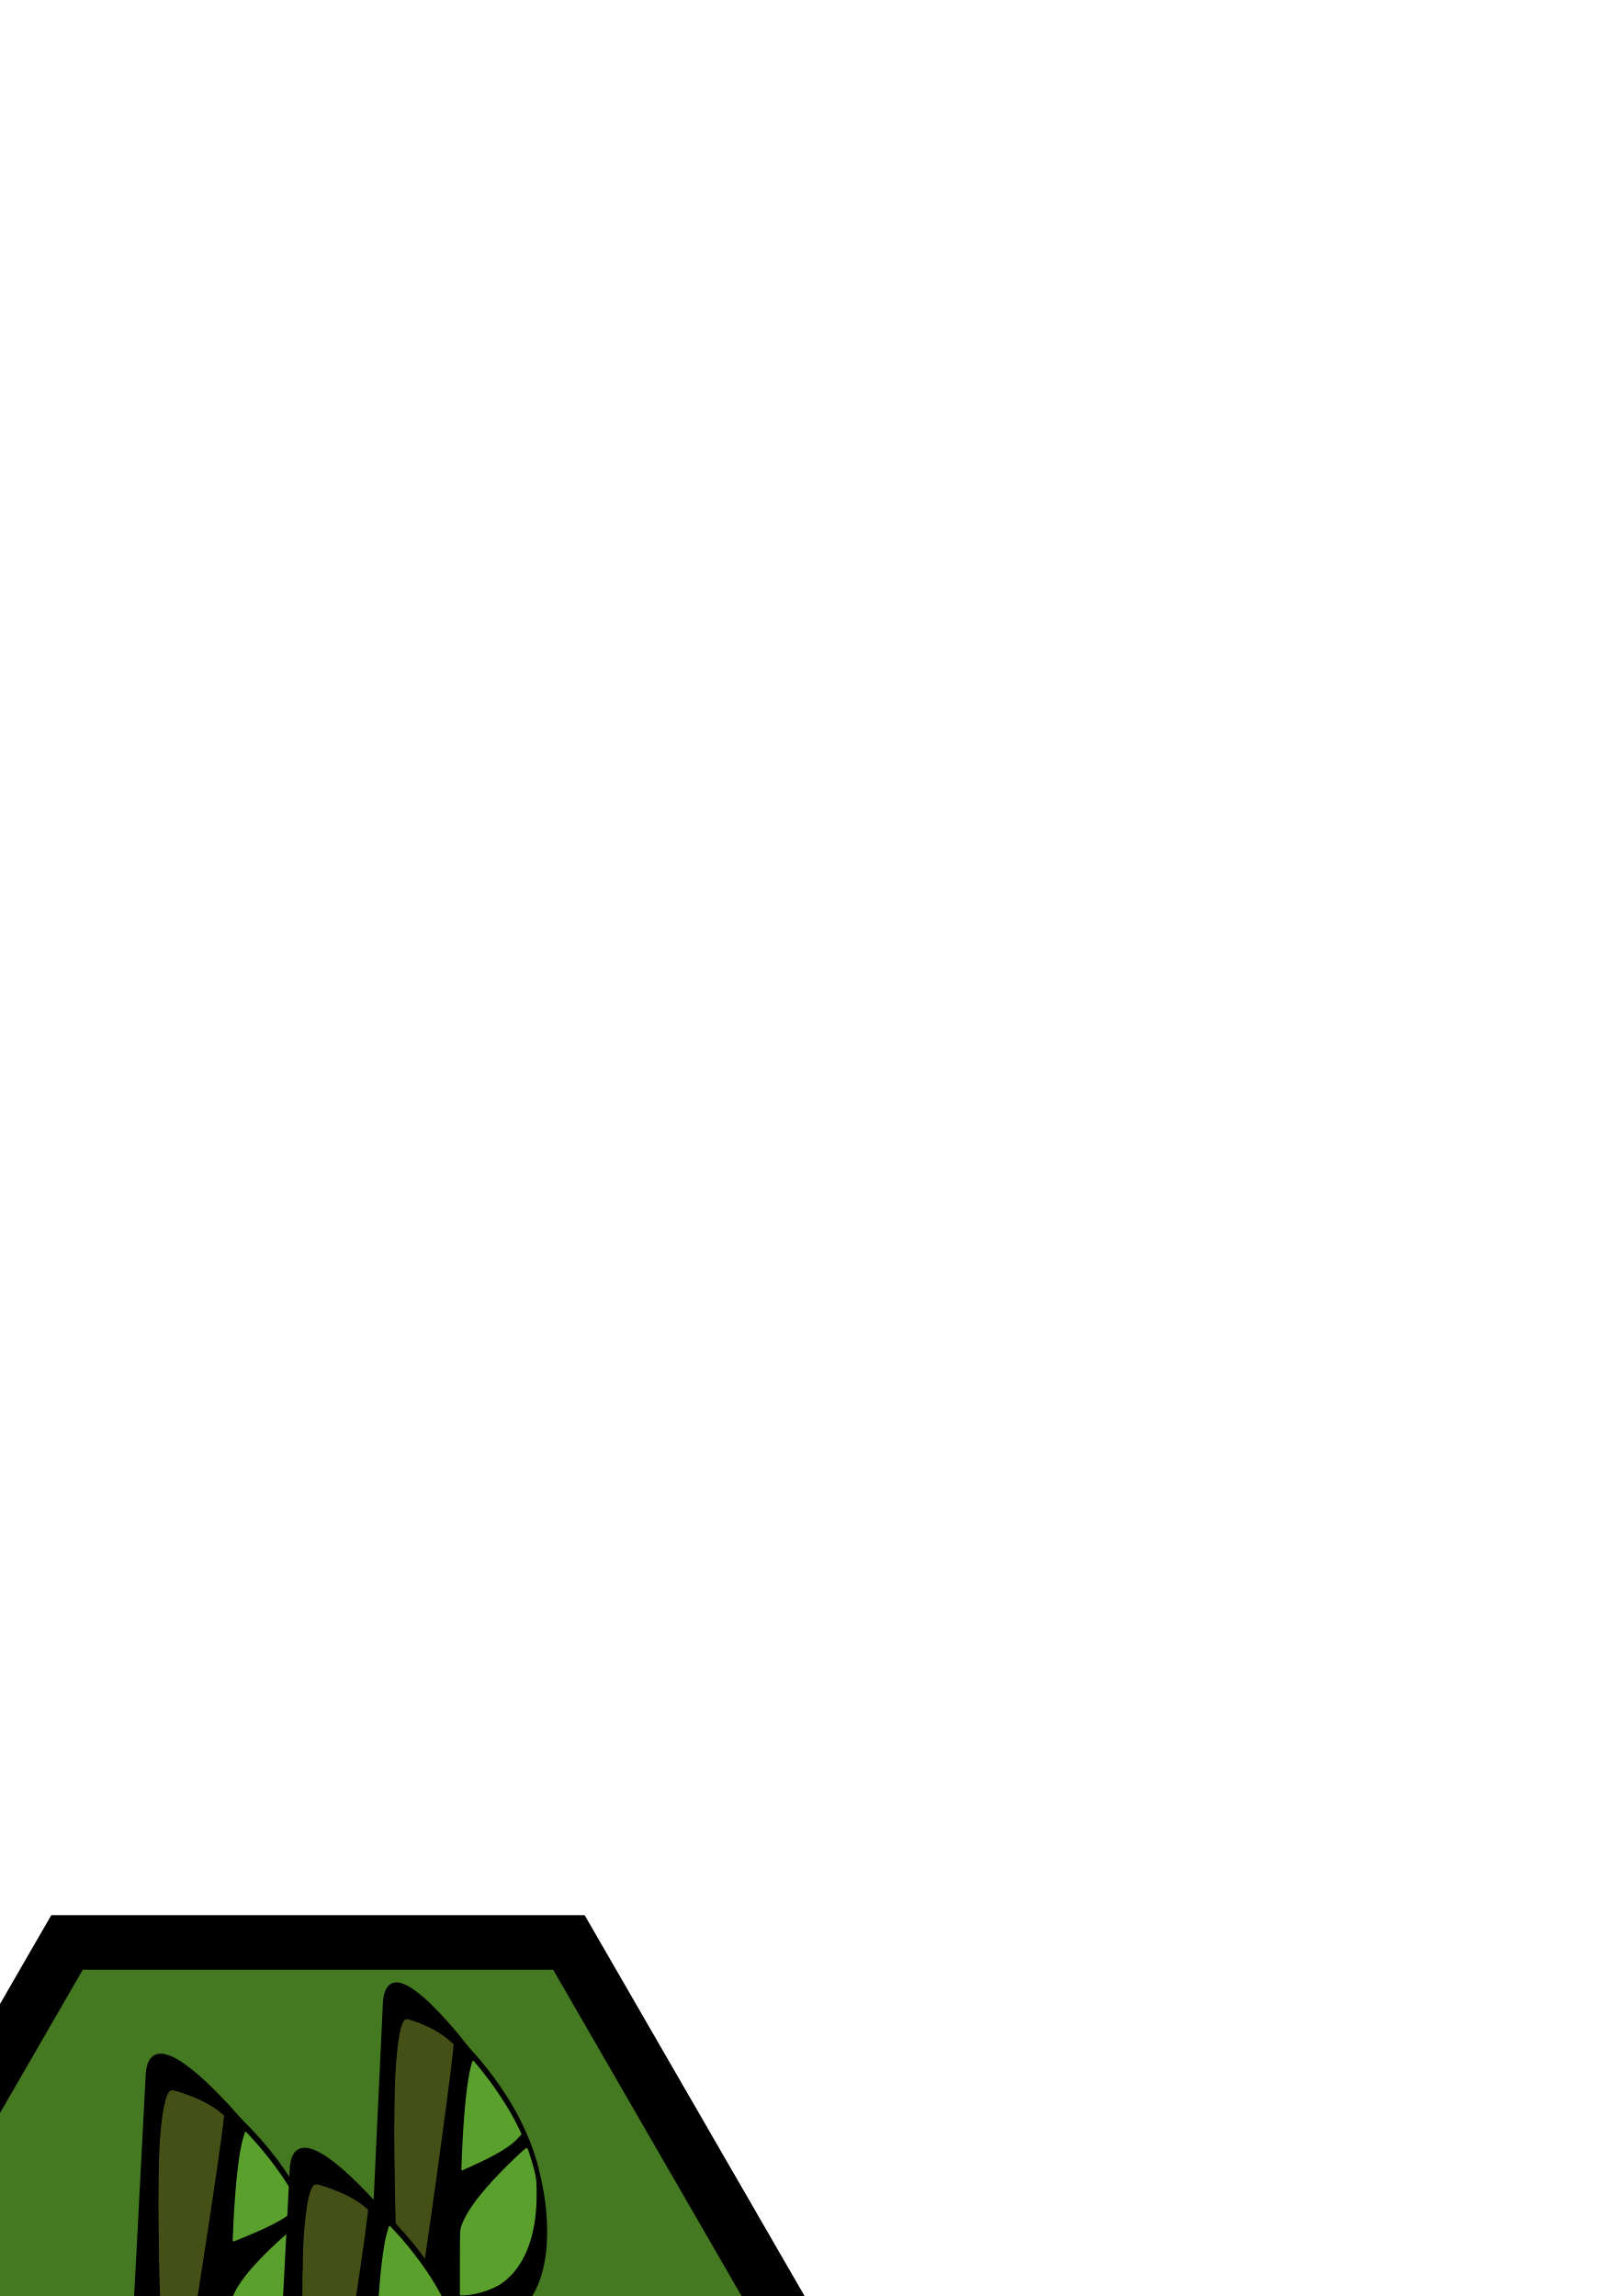
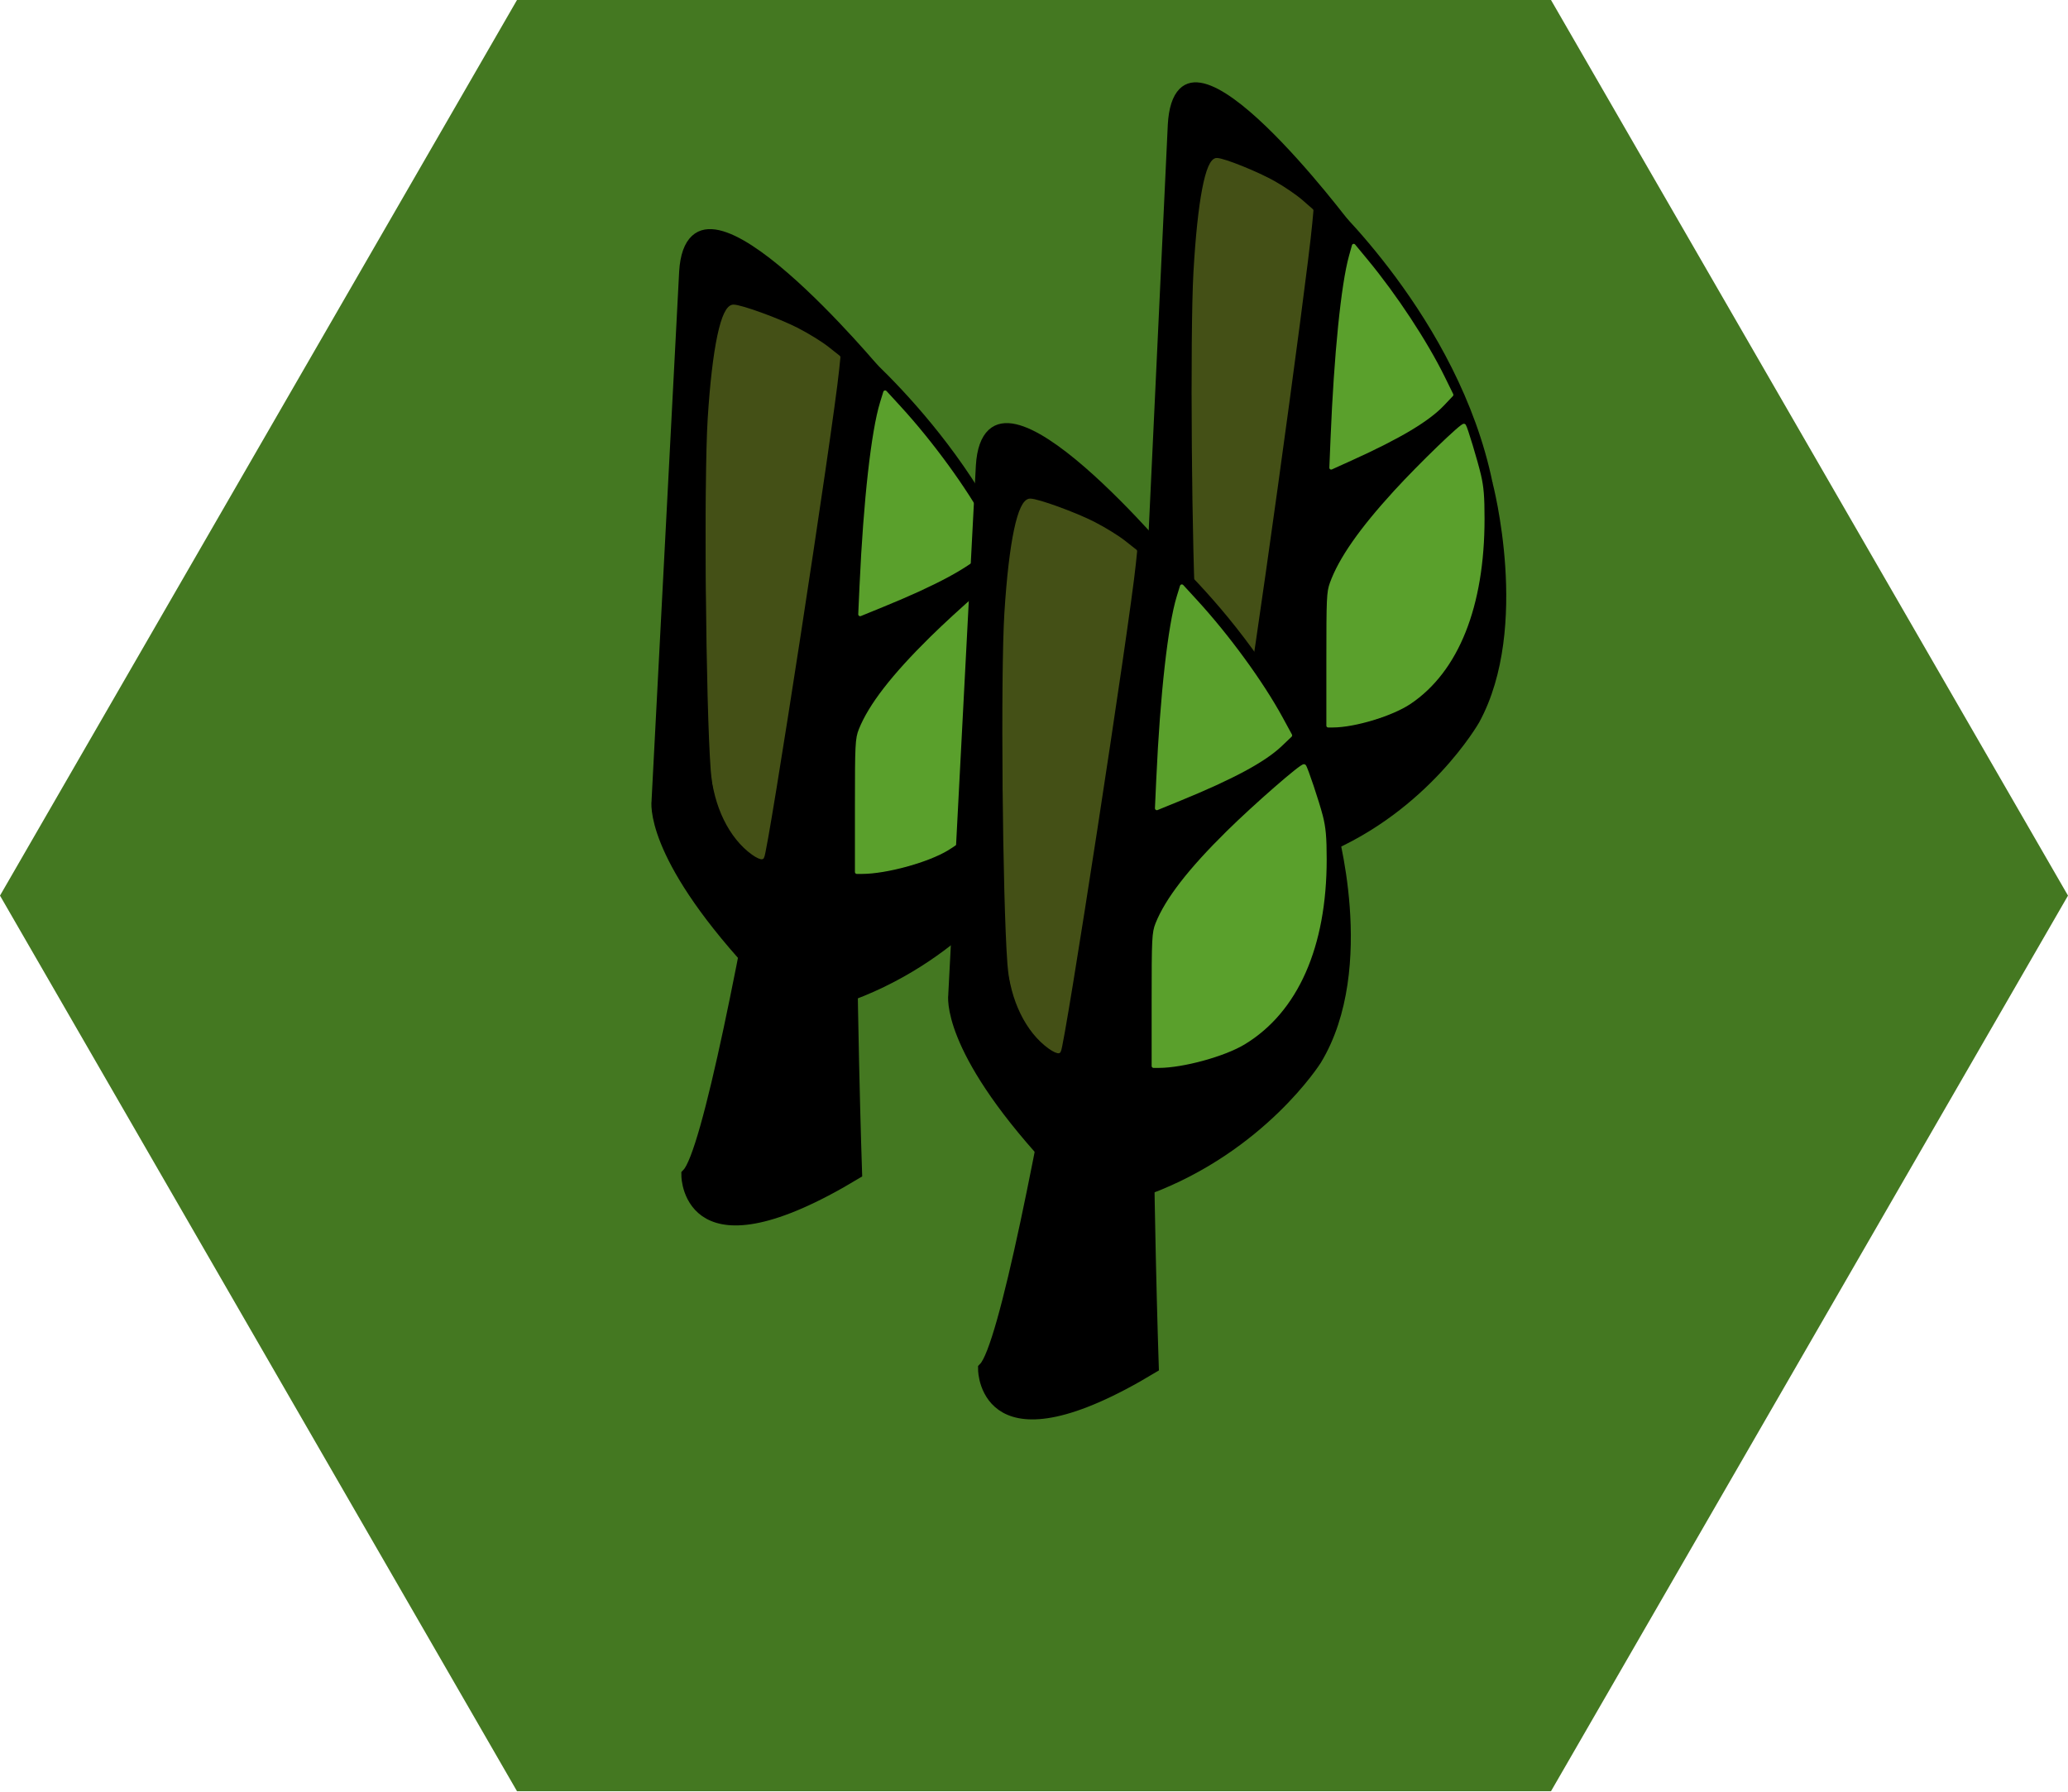
- <svg xmlns="http://www.w3.org/2000/svg" width="210mm" height="297mm" viewBox="0 0 744.094 1052.362" id="svg8055" version="1.1">
+ <svg xmlns="http://www.w3.org/2000/svg" width="129.822mm" height="112.429mm" viewBox="0 0 460 398.372" id="svg8055" version="1.1">
  <defs id="defs8057" />
-   <g id="layer1">
-     <path style="opacity:1;fill:#447821;fill-opacity:1;stroke:#000000;stroke-width:25;stroke-miterlimit:4;stroke-dasharray:none;stroke-opacity:1" id="path4244-4-7" d="m 375.714,1089.505 -115,199.186 -230,0 -115,-199.186 115,-199.186 230,0 z" />
+   <g id="layer1" transform="translate(84.28571,-890.3193)">
+     <path style="opacity:1;fill:#447821;fill-opacity:1;stroke:none;stroke-width:25;stroke-miterlimit:4;stroke-dasharray:none;stroke-opacity:1" id="path4244-4-7" d="m 375.714,1089.505 -115,199.186 -230,0 -115,-199.186 115,-199.186 230,0 z" />
    <g id="g4589-0-9-9" transform="matrix(2.309415,0,0,3.31779,-3375.835,-1732.618)">
      <path id="path4547-7-7-1-6" d="m 1552.201,804.863 c 0,0 -10.193,51.868 -13.756,54.711 0,0 0.06,6.563 14.707,-0.255 0,0 -2.072,-46.481 2.221,-52.794 -2.399,-2.652 -3.173,-1.662 -3.173,-1.662 z" style="fill:#000000;fill-opacity:1;fill-rule:evenodd;stroke:#000000;stroke-width:1px;stroke-linecap:butt;stroke-linejoin:miter;stroke-opacity:1" />
      <path id="path4549-7-3-6-5" d="m 1552.71,822.701 c 0,0 12.575,-3.424 12.891,-5.76 l 0.494,1.593 c 0,0 -12.71,7.387 -13.53,12.185 l 0.176,-8.07" style="fill:#000000;fill-opacity:1;fill-rule:evenodd;stroke:#000000;stroke-width:1px;stroke-linecap:butt;stroke-linejoin:miter;stroke-opacity:1" />
      <path id="path4551-8-4-2-5" d="m 1552.588,839.753 c 18.755,0.132 15.969,-16.673 15.969,-16.673 0,0 3.599,9.47 -1.2,15.594 0,0 -4.724,5.8 -14.625,8.657 z" style="fill:#000000;fill-opacity:1;fill-rule:evenodd;stroke:#000000;stroke-width:1px;stroke-linecap:butt;stroke-linejoin:miter;stroke-opacity:1" />
      <path id="path4553-4-6-4-65" d="m 1552.583,804.114 c 0,0 12.783,8.107 15.974,18.966" style="fill:none;fill-rule:evenodd;stroke:#000000;stroke-width:1px;stroke-linecap:butt;stroke-linejoin:miter;stroke-opacity:1" />
      <path id="path4555-0-9-0-6" d="m 1555.131,806 c 0,0 -16.247,-15.118 -16.879,-7.037 l -2.399,35.482 c 0,0 -0.722,3.365 8.159,10.85 l 1.53,-6.223 c 0,0 -4.096,-0.702 -5.396,-5.801 0,0 -2.326,-33.609 2.473,-32.54 0,0 12.495,2.023 11.371,8.061 z" style="fill:#000000;fill-opacity:1;fill-rule:evenodd;stroke:#000000;stroke-width:1px;stroke-linecap:butt;stroke-linejoin:miter;stroke-opacity:1" />
      <path id="path4557-7-5-0-8" d="m 1545.542,838.982 -1.53,6.312" style="fill:none;fill-rule:evenodd;stroke:#000000;stroke-width:1px;stroke-linecap:butt;stroke-linejoin:miter;stroke-opacity:1" />
    </g>
    <path style="color:#000000;clip-rule:nonzero;display:inline;overflow:visible;visibility:visible;opacity:1;isolation:auto;mix-blend-mode:normal;color-interpolation:sRGB;color-interpolation-filters:linearRGB;solid-color:#000000;solid-opacity:1;fill:#445016;fill-opacity:1;fill-rule:nonzero;stroke:#445016;stroke-width:0.81;stroke-linecap:butt;stroke-linejoin:round;stroke-miterlimit:4;stroke-dasharray:none;stroke-dashoffset:0;stroke-opacity:1;color-rendering:auto;image-rendering:auto;shape-rendering:auto;text-rendering:auto;enable-background:accumulate" d="m 190.318,1047.494 c -4.497,-3.57 -7.585,-10.59 -8.121,-18.462 -0.996,-14.635 -1.387,-64.494 -0.613,-78.13 0.902,-15.88 2.655,-25.044 4.79,-25.044 1.509,0 8.995,3.017 12.736,5.133 2.075,1.174 4.805,3.038 6.067,4.141 l 2.293,2.007 -0.26,2.814 c -1.257,13.58 -14.294,107.522 -15.052,108.459 -0.147,0.181 -0.975,-0.232 -1.84,-0.919 z" id="path4619-6-4-9" />
    <path style="color:#000000;clip-rule:nonzero;display:inline;overflow:visible;visibility:visible;opacity:1;isolation:auto;mix-blend-mode:normal;color-interpolation:sRGB;color-interpolation-filters:linearRGB;solid-color:#000000;solid-opacity:1;fill:#5aa02c;fill-opacity:1;fill-rule:nonzero;stroke:#5aa02c;stroke-width:0.81;stroke-linecap:butt;stroke-linejoin:round;stroke-miterlimit:4;stroke-dasharray:none;stroke-dashoffset:0;stroke-opacity:1;color-rendering:auto;image-rendering:auto;shape-rendering:auto;text-rendering:auto;enable-background:accumulate" d="m 212.084,987.817 c 0.769,-18.732 2.329,-34.16 4.099,-40.529 l 0.648,-2.331 2.809,3.395 c 6.444,7.787 13.213,18.079 17.102,26.004 l 1.852,3.773 -1.965,2.075 c -3.294,3.48 -9.645,7.271 -20.165,12.038 l -4.648,2.106 0.268,-6.532 z" id="path4621-1-6-91" />
    <path style="color:#000000;clip-rule:nonzero;display:inline;overflow:visible;visibility:visible;opacity:1;isolation:auto;mix-blend-mode:normal;color-interpolation:sRGB;color-interpolation-filters:linearRGB;solid-color:#000000;solid-opacity:1;fill:#5aa02c;fill-opacity:1;fill-rule:nonzero;stroke:#5aa02c;stroke-width:0.81;stroke-linecap:butt;stroke-linejoin:round;stroke-miterlimit:4;stroke-dasharray:none;stroke-dashoffset:0;stroke-opacity:1;color-rendering:auto;image-rendering:auto;shape-rendering:auto;text-rendering:auto;enable-background:accumulate" d="m 211.151,1036.955 c 0,-13.6 0.06,-14.919 0.759,-16.864 1.949,-5.418 6.524,-11.969 14.251,-20.405 5.481,-5.984 14.91,-15.09 15.235,-14.714 0.331,0.384 2.626,7.977 3.349,11.077 0.609,2.612 0.783,4.759 0.783,9.655 0,19.404 -5.714,33.732 -16.285,40.831 -3.938,2.645 -12.215,5.16 -17.018,5.171 l -1.074,0 0,-14.754 z" id="path4623-6-4-6" />
    <g id="g4589-0-9-7-3" transform="matrix(2.558566,0,0,3.315577,-3867.659,-1698.211)">
      <path id="path4547-7-7-1-4-5" d="m 1552.201,804.863 c 0,0 -10.193,51.868 -13.756,54.711 0,0 0.06,6.563 14.707,-0.255 0,0 -2.072,-46.481 2.221,-52.794 -2.399,-2.652 -3.173,-1.662 -3.173,-1.662 z" style="fill:#000000;fill-opacity:1;fill-rule:evenodd;stroke:#000000;stroke-width:1px;stroke-linecap:butt;stroke-linejoin:miter;stroke-opacity:1" />
      <path id="path4549-7-3-6-1-8" d="m 1552.71,822.701 c 0,0 12.575,-3.424 12.891,-5.76 l 0.494,1.593 c 0,0 -12.71,7.387 -13.53,12.185 l 0.176,-8.07" style="fill:#000000;fill-opacity:1;fill-rule:evenodd;stroke:#000000;stroke-width:1px;stroke-linecap:butt;stroke-linejoin:miter;stroke-opacity:1" />
      <path id="path4551-8-4-2-8-8" d="m 1552.588,839.753 c 18.755,0.132 15.969,-16.673 15.969,-16.673 0,0 3.599,9.47 -1.2,15.594 0,0 -4.724,5.8 -14.625,8.657 z" style="fill:#000000;fill-opacity:1;fill-rule:evenodd;stroke:#000000;stroke-width:1px;stroke-linecap:butt;stroke-linejoin:miter;stroke-opacity:1" />
      <path id="path4553-4-6-4-6-4" d="m 1552.583,804.114 c 0,0 12.783,8.107 15.974,18.966" style="fill:none;fill-rule:evenodd;stroke:#000000;stroke-width:1px;stroke-linecap:butt;stroke-linejoin:miter;stroke-opacity:1" />
      <path id="path4555-0-9-0-5-2" d="m 1555.131,806 c 0,0 -16.247,-15.118 -16.879,-7.037 l -2.399,35.482 c 0,0 -0.722,3.365 8.159,10.85 l 1.53,-6.223 c 0,0 -4.096,-0.702 -5.396,-5.801 0,0 -2.326,-33.609 2.473,-32.54 0,0 12.495,2.023 11.371,8.061 z" style="fill:#000000;fill-opacity:1;fill-rule:evenodd;stroke:#000000;stroke-width:1px;stroke-linecap:butt;stroke-linejoin:miter;stroke-opacity:1" />
      <path id="path4557-7-5-0-9-3" d="m 1545.542,838.982 -1.53,6.312" style="fill:none;fill-rule:evenodd;stroke:#000000;stroke-width:1px;stroke-linecap:butt;stroke-linejoin:miter;stroke-opacity:1" />
    </g>
    <path style="color:#000000;clip-rule:nonzero;display:inline;overflow:visible;visibility:visible;opacity:1;isolation:auto;mix-blend-mode:normal;color-interpolation:sRGB;color-interpolation-filters:linearRGB;solid-color:#000000;solid-opacity:1;fill:#445016;fill-opacity:1;fill-rule:nonzero;stroke:#445016;stroke-width:0.852;stroke-linecap:butt;stroke-linejoin:round;stroke-miterlimit:4;stroke-dasharray:none;stroke-dashoffset:0;stroke-opacity:1;color-rendering:auto;image-rendering:auto;shape-rendering:auto;text-rendering:auto;enable-background:accumulate" d="m 83.228,1080.047 c -4.982,-3.568 -8.403,-10.583 -8.997,-18.45 -1.104,-14.625 -1.537,-64.451 -0.679,-78.078 1,-15.87 2.941,-25.028 5.307,-25.028 1.672,0 9.965,3.015 14.11,5.13 2.299,1.173 5.324,3.036 6.721,4.139 l 2.54,2.006 -0.289,2.812 c -1.392,13.571 -15.836,107.451 -16.676,108.386 -0.163,0.181 -1.08,-0.232 -2.039,-0.918 z" id="path4619-6-4-8-6" />
    <path style="color:#000000;clip-rule:nonzero;display:inline;overflow:visible;visibility:visible;opacity:1;isolation:auto;mix-blend-mode:normal;color-interpolation:sRGB;color-interpolation-filters:linearRGB;solid-color:#000000;solid-opacity:1;fill:#5aa02c;fill-opacity:1;fill-rule:nonzero;stroke:#5aa02c;stroke-width:0.852;stroke-linecap:butt;stroke-linejoin:round;stroke-miterlimit:4;stroke-dasharray:none;stroke-dashoffset:0;stroke-opacity:1;color-rendering:auto;image-rendering:auto;shape-rendering:auto;text-rendering:auto;enable-background:accumulate" d="m 107.342,1020.409 c 0.852,-18.72 2.581,-34.138 4.541,-40.502 l 0.717,-2.33 3.112,3.392 c 7.139,7.782 14.638,18.067 18.947,25.987 l 2.051,3.771 -2.177,2.074 c -3.65,3.478 -10.686,7.267 -22.34,12.03 l -5.15,2.105 0.297,-6.527 z" id="path4621-1-6-9-9" />
    <path style="color:#000000;clip-rule:nonzero;display:inline;overflow:visible;visibility:visible;opacity:1;isolation:auto;mix-blend-mode:normal;color-interpolation:sRGB;color-interpolation-filters:linearRGB;solid-color:#000000;solid-opacity:1;fill:#5aa02c;fill-opacity:1;fill-rule:nonzero;stroke:#5aa02c;stroke-width:0.852;stroke-linecap:butt;stroke-linejoin:round;stroke-miterlimit:4;stroke-dasharray:none;stroke-dashoffset:0;stroke-opacity:1;color-rendering:auto;image-rendering:auto;shape-rendering:auto;text-rendering:auto;enable-background:accumulate" d="m 106.308,1069.514 c 0,-13.591 0.066,-14.909 0.841,-16.853 2.159,-5.415 7.228,-11.961 15.789,-20.391 6.073,-5.98 16.519,-15.08 16.879,-14.704 0.366,0.383 2.91,7.972 3.71,11.069 0.674,2.611 0.867,4.756 0.867,9.648 0,19.391 -6.331,33.71 -18.041,40.804 -4.363,2.643 -13.533,5.157 -18.854,5.168 l -1.19,0 0,-14.744 z" id="path4623-6-4-0-5" />
    <g id="g4589-0-9-7-8-6" transform="matrix(2.558566,0,0,3.315577,-3801.659,-1655.068)">
      <path id="path4547-7-7-1-4-9-4" d="m 1552.201,804.863 c 0,0 -10.193,51.868 -13.756,54.711 0,0 0.06,6.563 14.707,-0.255 0,0 -2.072,-46.481 2.221,-52.794 -2.399,-2.652 -3.173,-1.662 -3.173,-1.662 z" style="fill:#000000;fill-opacity:1;fill-rule:evenodd;stroke:#000000;stroke-width:1px;stroke-linecap:butt;stroke-linejoin:miter;stroke-opacity:1" />
      <path id="path4549-7-3-6-1-6-9" d="m 1552.71,822.701 c 0,0 12.575,-3.424 12.891,-5.76 l 0.494,1.593 c 0,0 -12.71,7.387 -13.53,12.185 l 0.176,-8.07" style="fill:#000000;fill-opacity:1;fill-rule:evenodd;stroke:#000000;stroke-width:1px;stroke-linecap:butt;stroke-linejoin:miter;stroke-opacity:1" />
      <path id="path4551-8-4-2-8-7-7" d="m 1552.588,839.753 c 18.755,0.132 15.969,-16.673 15.969,-16.673 0,0 3.599,9.47 -1.2,15.594 0,0 -4.724,5.8 -14.625,8.657 z" style="fill:#000000;fill-opacity:1;fill-rule:evenodd;stroke:#000000;stroke-width:1px;stroke-linecap:butt;stroke-linejoin:miter;stroke-opacity:1" />
      <path id="path4553-4-6-4-6-9-2" d="m 1552.583,804.114 c 0,0 12.783,8.107 15.974,18.966" style="fill:none;fill-rule:evenodd;stroke:#000000;stroke-width:1px;stroke-linecap:butt;stroke-linejoin:miter;stroke-opacity:1" />
      <path id="path4555-0-9-0-5-5-4" d="m 1555.131,806 c 0,0 -16.247,-15.118 -16.879,-7.037 l -2.399,35.482 c 0,0 -0.722,3.365 8.159,10.85 l 1.53,-6.223 c 0,0 -4.096,-0.702 -5.396,-5.801 0,0 -2.326,-33.609 2.473,-32.54 0,0 12.495,2.023 11.371,8.061 z" style="fill:#000000;fill-opacity:1;fill-rule:evenodd;stroke:#000000;stroke-width:1px;stroke-linecap:butt;stroke-linejoin:miter;stroke-opacity:1" />
      <path id="path4557-7-5-0-9-7-0" d="m 1545.542,838.982 -1.53,6.312" style="fill:none;fill-rule:evenodd;stroke:#000000;stroke-width:1px;stroke-linecap:butt;stroke-linejoin:miter;stroke-opacity:1" />
    </g>
    <path style="color:#000000;clip-rule:nonzero;display:inline;overflow:visible;visibility:visible;opacity:1;isolation:auto;mix-blend-mode:normal;color-interpolation:sRGB;color-interpolation-filters:linearRGB;solid-color:#000000;solid-opacity:1;fill:#445016;fill-opacity:1;fill-rule:nonzero;stroke:#445016;stroke-width:0.852;stroke-linecap:butt;stroke-linejoin:round;stroke-miterlimit:4;stroke-dasharray:none;stroke-dashoffset:0;stroke-opacity:1;color-rendering:auto;image-rendering:auto;shape-rendering:auto;text-rendering:auto;enable-background:accumulate" d="m 149.228,1123.19 c -4.982,-3.568 -8.403,-10.583 -8.997,-18.45 -1.104,-14.625 -1.537,-64.451 -0.679,-78.078 1,-15.87 2.941,-25.028 5.307,-25.028 1.672,0 9.965,3.015 14.11,5.13 2.299,1.173 5.324,3.036 6.721,4.139 l 2.541,2.006 -0.289,2.812 c -1.392,13.571 -15.836,107.451 -16.676,108.386 -0.163,0.181 -1.08,-0.232 -2.039,-0.918 z" id="path4619-6-4-8-5-5" />
    <path style="color:#000000;clip-rule:nonzero;display:inline;overflow:visible;visibility:visible;opacity:1;isolation:auto;mix-blend-mode:normal;color-interpolation:sRGB;color-interpolation-filters:linearRGB;solid-color:#000000;solid-opacity:1;fill:#5aa02c;fill-opacity:1;fill-rule:nonzero;stroke:#5aa02c;stroke-width:0.852;stroke-linecap:butt;stroke-linejoin:round;stroke-miterlimit:4;stroke-dasharray:none;stroke-dashoffset:0;stroke-opacity:1;color-rendering:auto;image-rendering:auto;shape-rendering:auto;text-rendering:auto;enable-background:accumulate" d="m 173.342,1063.552 c 0.852,-18.72 2.581,-34.138 4.541,-40.502 l 0.717,-2.33 3.112,3.392 c 7.139,7.782 14.638,18.067 18.947,25.987 l 2.051,3.771 -2.177,2.074 c -3.65,3.478 -10.686,7.267 -22.34,12.03 l -5.15,2.105 0.297,-6.527 z" id="path4621-1-6-9-4-1" />
    <path style="color:#000000;clip-rule:nonzero;display:inline;overflow:visible;visibility:visible;opacity:1;isolation:auto;mix-blend-mode:normal;color-interpolation:sRGB;color-interpolation-filters:linearRGB;solid-color:#000000;solid-opacity:1;fill:#5aa02c;fill-opacity:1;fill-rule:nonzero;stroke:#5aa02c;stroke-width:0.852;stroke-linecap:butt;stroke-linejoin:round;stroke-miterlimit:4;stroke-dasharray:none;stroke-dashoffset:0;stroke-opacity:1;color-rendering:auto;image-rendering:auto;shape-rendering:auto;text-rendering:auto;enable-background:accumulate" d="m 172.308,1112.657 c 0,-13.591 0.066,-14.909 0.841,-16.853 2.159,-5.415 7.228,-11.961 15.789,-20.391 6.073,-5.98 16.519,-15.08 16.879,-14.704 0.366,0.383 2.91,7.972 3.71,11.069 0.674,2.611 0.867,4.756 0.867,9.648 0,19.391 -6.331,33.71 -18.041,40.804 -4.363,2.643 -13.533,5.157 -18.854,5.168 l -1.19,0 0,-14.744 z" id="path4623-6-4-0-6-2" />
  </g>
</svg>
